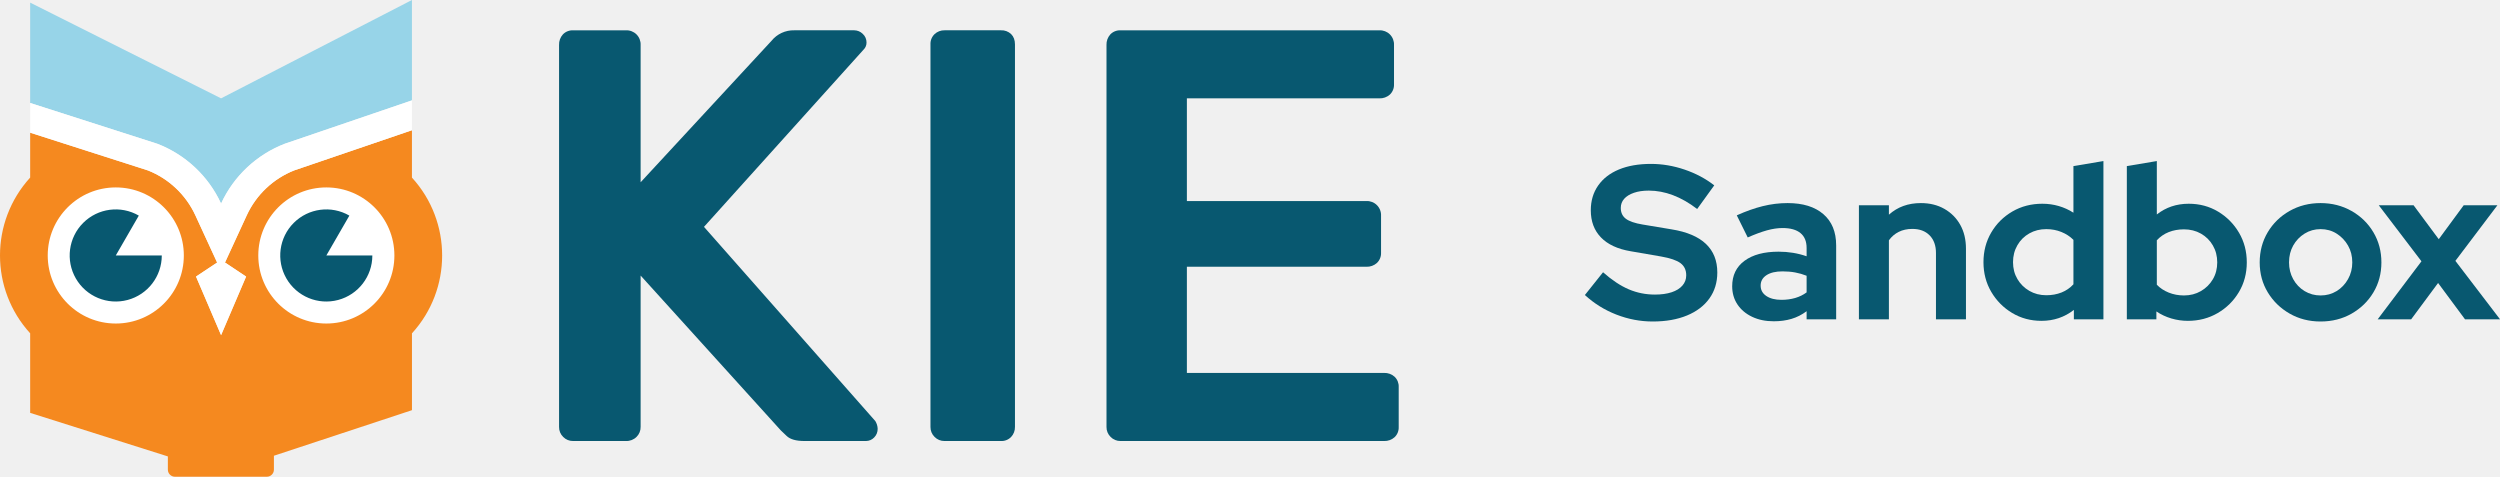
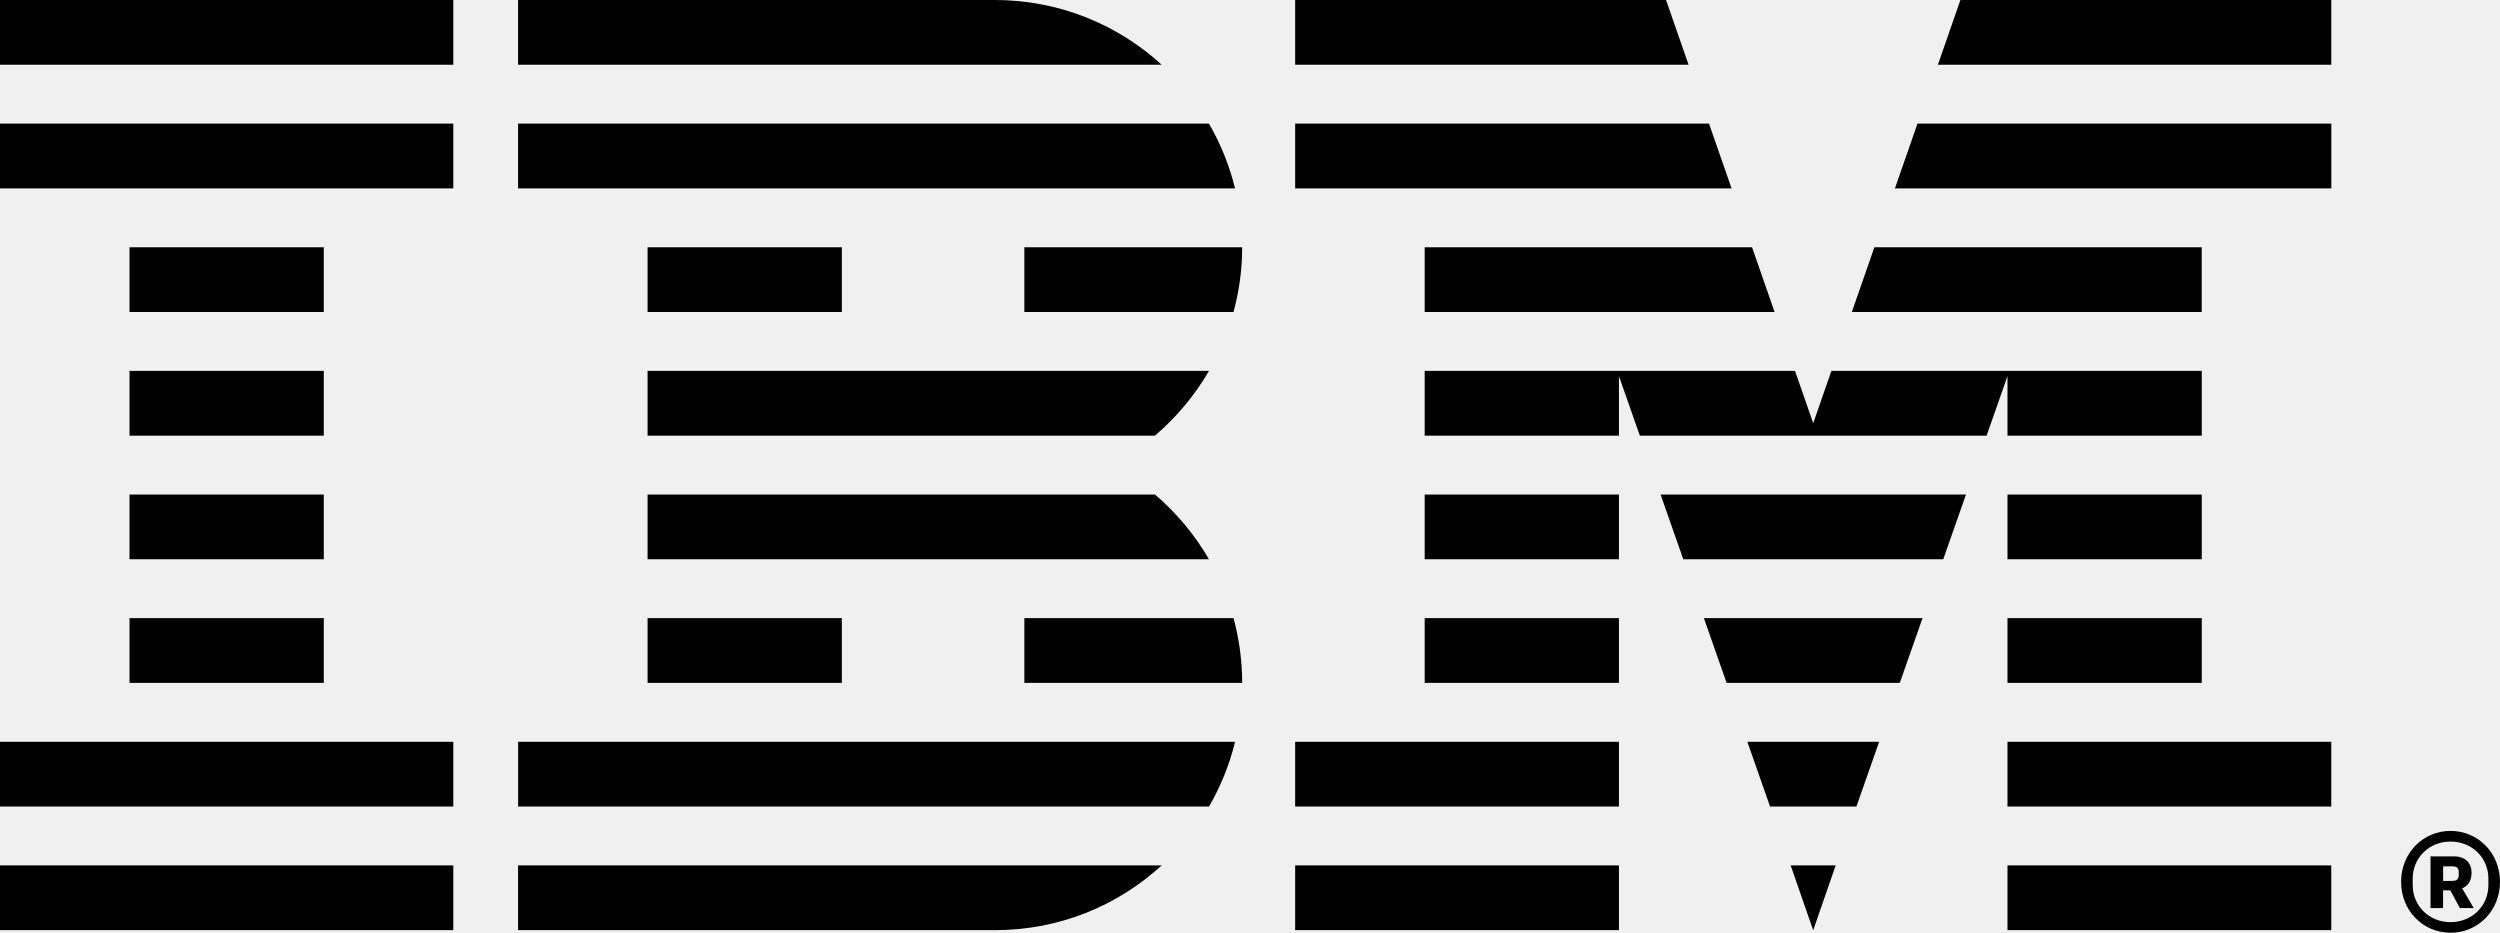
- <svg xmlns="http://www.w3.org/2000/svg" viewBox="0.001 0 2284.265 435.59" width="2284.265" height="435.59">
-   <defs>
-     <style>.cls-1{fill:#f5891f;}.cls-2{fill:#97d4e8;}.cls-3{fill:#fff;}.cls-4{fill:#085870;}</style>
-   </defs>
-   <path class="cls-1" d="M376.39,162.28V119L269,155.62a80.44,80.44,0,0,0-43.59,41.15l-19.87,43.11,19.29,12.83L202,306.22l-22.89-53.51,19.29-12.83-19.87-43.11a80.4,80.4,0,0,0-43.25-41L27.57,121.24v41a105.61,105.61,0,0,0,0,142.31v72.7l125.8,39.78v12.1a6.47,6.47,0,0,0,6.45,6.46h84a6.48,6.48,0,0,0,6.46-6.46V416.41l126.13-41.63V304.59a105.58,105.58,0,0,0,0-142.31Z" />
-   <path class="cls-2" d="M260.2,131.34,376.39,91.71V0L202,89.86,27.57,2.4V94.1l116.35,37.3A106.27,106.27,0,0,1,202,186,106.3,106.3,0,0,1,260.2,131.34Z" />
-   <circle class="cls-3" cx="298.18" cy="233.43" r="62.18" />
-   <path class="cls-4" d="M319.22,197a42.08,42.08,0,1,0,21,36.44H298.18Z" />
-   <circle class="cls-3" cx="105.79" cy="233.43" r="62.18" />
-   <path class="cls-4" d="M126.83,197a42.08,42.08,0,1,0,21,36.44H105.79Z" />
-   <path class="cls-3" d="M514.57,399.21a12.39,12.39,0,0,1-3.75-9.11v-349a13.63,13.63,0,0,1,3.49-9.65,12.2,12.2,0,0,1,9.38-3.75h48.25a12.85,12.85,0,0,1,13.4,13.4V166.54L704.9,37.33a25.94,25.94,0,0,1,20.91-9.65h54.68a11.17,11.17,0,0,1,7.77,3.22,10.49,10.49,0,0,1,3.49,8,8.78,8.78,0,0,1-2.68,6.43L643.24,207.28,799.79,384.74a14.28,14.28,0,0,1,2.14,7,10.94,10.94,0,0,1-3.21,8,10.31,10.31,0,0,1-7.51,3.21H734.92q-11.26,0-16.08-4.55c-3.22-3-5-4.74-5.36-5.1L585.34,251.78V390.1a12.39,12.39,0,0,1-3.75,9.11,13,13,0,0,1-9.65,3.75H523.69A12.38,12.38,0,0,1,514.57,399.21Z" style="fill: rgb(8, 88, 112);" />
-   <path class="cls-3" d="M853.94,399.21a12.36,12.36,0,0,1-3.76-9.11V40.55a12.15,12.15,0,0,1,3.76-9.38,12.89,12.89,0,0,1,9.11-3.49h51.47a12.7,12.7,0,0,1,9.38,3.49q3.48,3.48,3.48,9.38V390.1a12.9,12.9,0,0,1-3.48,9.11,12.16,12.16,0,0,1-9.38,3.75H863.05A12.34,12.34,0,0,1,853.94,399.21Z" style="fill: rgb(8, 88, 112);" />
-   <path class="cls-3" d="M1014.77,399.21a12.36,12.36,0,0,1-3.76-9.11v-349a13.63,13.63,0,0,1,3.49-9.65,12.2,12.2,0,0,1,9.38-3.75h236.43a12.85,12.85,0,0,1,13.4,13.4V77a12.22,12.22,0,0,1-3.75,9.39,13.6,13.6,0,0,1-9.65,3.48H1084.46v93.82h164a12.88,12.88,0,0,1,13.41,13.41v33.77a12.17,12.17,0,0,1-3.76,9.38,13.59,13.59,0,0,1-9.65,3.49h-164v97H1264.6a13.65,13.65,0,0,1,9.65,3.48,12.23,12.23,0,0,1,3.75,9.38V390.1a12.2,12.2,0,0,1-3.75,9.38,13.6,13.6,0,0,1-9.65,3.48H1023.88A12.34,12.34,0,0,1,1014.77,399.21Z" style="fill: rgb(8, 88, 112);" />
-   <path class="cls-3" d="M160.59,171.88a79.89,79.89,0,0,1,17.92,24.89l19.87,43.11-19.29,12.83L202,306.22l22.89-53.51-19.29-12.83,19.87-43.11A80.44,80.44,0,0,1,269,155.62L376.39,119V91.71L260.2,131.34A106.3,106.3,0,0,0,202,186a106.27,106.27,0,0,0-58.06-54.55L27.57,94.1v27.14l107.69,34.51A79.83,79.83,0,0,1,160.59,171.88Z" />
-   <path d="M 713.905 195.549 Q 696.905 195.549 680.705 189.249 Q 664.505 182.949 651.905 171.349 L 668.505 150.549 Q 680.705 161.349 692.005 166.149 Q 703.305 170.949 715.905 170.949 Q 724.705 170.949 731.105 168.849 Q 737.505 166.749 741.005 162.749 Q 744.505 158.749 744.505 153.349 Q 744.505 146.149 739.305 142.249 Q 734.105 138.349 721.505 136.149 L 693.705 131.349 Q 675.905 128.349 666.605 118.749 Q 657.305 109.149 657.305 93.949 Q 657.305 80.949 664.005 71.349 Q 670.705 61.749 683.005 56.649 Q 695.305 51.549 712.305 51.549 Q 727.705 51.549 743.005 56.749 Q 758.305 61.949 770.105 71.149 L 754.505 92.749 Q 732.505 75.949 710.305 75.949 Q 702.505 75.949 696.705 77.949 Q 690.905 79.949 687.805 83.449 Q 684.705 86.949 684.705 91.749 Q 684.705 98.149 689.305 101.649 Q 693.905 105.149 704.705 106.949 L 731.105 111.349 Q 752.105 114.749 762.505 124.649 Q 772.905 134.549 772.905 150.749 Q 772.905 164.349 765.705 174.449 Q 758.505 184.549 745.205 190.049 Q 731.905 195.549 713.905 195.549 Z" transform="matrix(1, 0, 0, 1, 796.2115, 98.20791)" style="fill: rgb(8, 88, 112); white-space: pre;" />
-   <path d="M 824.501 195.349 Q 813.301 195.349 804.701 191.249 Q 796.101 187.149 791.301 179.949 Q 786.501 172.749 786.501 163.349 Q 786.501 148.349 797.801 140.049 Q 809.101 131.749 828.901 131.749 Q 842.501 131.749 854.501 135.949 L 854.501 128.349 Q 854.501 119.349 848.901 114.749 Q 843.301 110.149 832.501 110.149 Q 825.901 110.149 818.301 112.249 Q 810.701 114.349 800.701 118.749 L 790.701 98.549 Q 803.101 92.949 814.401 90.149 Q 825.701 87.349 837.101 87.349 Q 858.101 87.349 869.801 97.449 Q 881.501 107.549 881.501 125.949 L 881.501 193.549 L 854.501 193.549 L 854.501 186.149 Q 848.101 190.949 840.701 193.149 Q 833.301 195.349 824.501 195.349 Z M 812.501 162.749 Q 812.501 168.749 817.701 172.249 Q 822.901 175.749 831.501 175.749 Q 838.301 175.749 844.101 174.049 Q 849.901 172.349 854.501 168.949 L 854.501 153.749 Q 849.501 151.749 844.101 150.749 Q 838.701 149.749 832.501 149.749 Q 823.101 149.749 817.801 153.249 Q 812.501 156.749 812.501 162.749 Z" transform="matrix(1, 0, 0, 1, 796.2115, 98.20791)" style="fill: rgb(8, 88, 112); white-space: pre;" />
-   <path d="M 902.295 193.549 L 902.295 89.349 L 929.695 89.349 L 929.695 97.949 Q 941.495 87.349 958.895 87.349 Q 971.095 87.349 980.395 92.649 Q 989.695 97.949 994.895 107.249 Q 1000.095 116.549 1000.095 128.949 L 1000.095 193.549 L 972.695 193.549 L 972.695 132.949 Q 972.695 122.749 966.895 116.849 Q 961.095 110.949 951.095 110.949 Q 944.095 110.949 938.695 113.649 Q 933.295 116.349 929.695 121.349 L 929.695 193.549 Z" transform="matrix(1, 0, 0, 1, 796.2115, 98.20791)" style="fill: rgb(8, 88, 112); white-space: pre;" />
-   <path d="M 1069.097 194.949 Q 1054.297 194.949 1042.297 187.749 Q 1030.297 180.549 1023.197 168.449 Q 1016.097 156.349 1016.097 141.349 Q 1016.097 126.349 1023.197 114.249 Q 1030.297 102.149 1042.497 95.049 Q 1054.697 87.949 1069.897 87.949 Q 1077.697 87.949 1084.897 90.049 Q 1092.097 92.149 1098.297 96.149 L 1098.297 53.549 L 1125.697 48.949 L 1125.697 193.549 L 1098.697 193.549 L 1098.697 184.949 Q 1085.897 194.949 1069.097 194.949 Z M 1073.497 171.549 Q 1081.097 171.549 1087.397 169.049 Q 1093.697 166.549 1098.297 161.549 L 1098.297 120.949 Q 1093.697 116.349 1087.297 113.749 Q 1080.897 111.149 1073.497 111.149 Q 1064.897 111.149 1057.997 115.049 Q 1051.097 118.949 1047.097 125.849 Q 1043.097 132.749 1043.097 141.349 Q 1043.097 149.949 1047.097 156.749 Q 1051.097 163.549 1057.997 167.549 Q 1064.897 171.549 1073.497 171.549 Z" transform="matrix(1, 0, 0, 1, 796.2115, 98.20791)" style="fill: rgb(8, 88, 112); white-space: pre;" />
-   <path d="M 1147.094 193.549 L 1147.094 53.549 L 1174.494 48.949 L 1174.494 97.749 Q 1186.894 87.949 1203.694 87.949 Q 1218.494 87.949 1230.494 95.149 Q 1242.494 102.349 1249.594 114.449 Q 1256.694 126.549 1256.694 141.549 Q 1256.694 156.549 1249.494 168.649 Q 1242.294 180.749 1230.094 187.849 Q 1217.894 194.949 1202.894 194.949 Q 1195.094 194.949 1187.694 192.749 Q 1180.294 190.549 1174.094 186.349 L 1174.094 193.549 Z M 1199.294 171.749 Q 1207.894 171.749 1214.794 167.749 Q 1221.694 163.749 1225.694 156.949 Q 1229.694 150.149 1229.694 141.549 Q 1229.694 132.949 1225.694 126.049 Q 1221.694 119.149 1214.794 115.249 Q 1207.894 111.349 1199.294 111.349 Q 1191.694 111.349 1185.394 113.849 Q 1179.094 116.349 1174.494 121.349 L 1174.494 161.949 Q 1178.894 166.549 1185.394 169.149 Q 1191.894 171.749 1199.294 171.749 Z" transform="matrix(1, 0, 0, 1, 796.2115, 98.20791)" style="fill: rgb(8, 88, 112); white-space: pre;" />
-   <path d="M 1324.09 195.549 Q 1308.49 195.549 1295.89 188.349 Q 1283.29 181.149 1275.89 168.949 Q 1268.49 156.749 1268.49 141.549 Q 1268.49 126.349 1275.79 114.049 Q 1283.09 101.749 1295.79 94.549 Q 1308.49 87.349 1324.09 87.349 Q 1339.69 87.349 1352.39 94.549 Q 1365.09 101.749 1372.39 114.049 Q 1379.69 126.349 1379.69 141.549 Q 1379.69 156.749 1372.39 168.949 Q 1365.09 181.149 1352.49 188.349 Q 1339.89 195.549 1324.09 195.549 Z M 1324.09 171.749 Q 1332.29 171.749 1338.79 167.749 Q 1345.29 163.749 1349.19 156.849 Q 1353.09 149.949 1353.09 141.549 Q 1353.09 132.949 1349.19 126.149 Q 1345.29 119.349 1338.79 115.249 Q 1332.29 111.149 1324.09 111.149 Q 1316.09 111.149 1309.49 115.249 Q 1302.89 119.349 1299.09 126.149 Q 1295.29 132.949 1295.29 141.549 Q 1295.29 149.949 1299.09 156.849 Q 1302.89 163.749 1309.49 167.749 Q 1316.09 171.749 1324.09 171.749 Z" transform="matrix(1, 0, 0, 1, 796.2115, 98.20791)" style="fill: rgb(8, 88, 112); white-space: pre;" />
-   <path d="M 1376.287 193.549 L 1416.287 140.549 L 1377.287 89.349 L 1409.087 89.349 L 1432.087 120.349 L 1454.887 89.349 L 1485.687 89.349 L 1447.287 140.149 L 1488.087 193.549 L 1456.087 193.549 L 1431.487 160.349 L 1406.887 193.549 Z" transform="matrix(1, 0, 0, 1, 796.2115, 98.20791)" style="fill: rgb(8, 88, 112); white-space: pre;" />
+ <svg xmlns="http://www.w3.org/2000/svg" id="Layer_2" viewBox="0 0 424.66 158.45">
+   <g id="Artwork">
+     <path id="IBM_" d="m0,147h77v11H0v-11Zm0-10h77v-11H0v11Zm22-21h33v-11H22v11Zm0-21h33v-11H22v11Zm0-21h33v-11H22v11Zm33-32H22v11h33v-11ZM0,32h77v-11H0v11ZM0,11h77V0H0v11Zm88,126h117.37c1.97-3.4,3.47-7.09,4.43-11h-121.79v11Zm108.18-53h-86.18v11h95.36c-2.42-4.17-5.52-7.89-9.18-11Zm-86.18-21v11h86.18c3.65-3.11,6.76-6.83,9.18-11h-95.36Zm95.37-42h-117.37v11h121.79c-.96-3.91-2.46-7.6-4.43-11ZM169,0h-81v11h109.33c-7.47-6.83-17.41-11-28.33-11Zm-59,53h33v-11h-33v11Zm64,0h35.53c.95-3.51,1.47-7.19,1.47-11h-37v11Zm-64,63h33v-11h-33v11Zm64-11v11h37c0-3.81-.52-7.49-1.47-11h-35.53Zm-86,53h81c11,0,20.86-4.17,28.33-11h-109.33v11Zm220,0l3.82-11h-7.65l3.82,11Zm-7.33-21h14.67l3.86-11h-22.39l3.86,11Zm-7.37-21h29.41l3.86-11h-37.14l3.86,11Zm-7.37-21h44.16l3.86-11h-51.88l3.86,11Zm-43.92-42h59.43l-3.83-11h-55.61v11Zm79.87-21h74.13v-11h-70.3l-3.83,11ZM333,0l-3.82,11h66.82V0h-63Zm-113,158h55v-11h-55v11Zm0-21h55v-11h-55v11Zm22-21h33v-11h-33v11Zm0-21h33v-11h-33v11Zm132-53h-55.61l-3.83,11h59.43v-11Zm-33,32h33v-11h-62.91l-3.09,8.89-3.09-8.89h-62.91v11h33v-10.11s3.55,10.11,3.55,10.11h58.9l3.55-10.11v10.11Zm33,10h-33v11h33v-11Zm-33,32h33v-11h-33v11Zm0,21h55v-11h-55v11Zm0,21h55v-11h-55v11Zm-46.87-126l-3.83-11h-70.3v11h74.13Zm-7.3-21l-3.83-11h-63v11h66.83Zm121.03,138.79c0-4.91,3.74-8.65,8.4-8.65s8.4,3.74,8.4,8.65-3.74,8.65-8.4,8.65-8.4-3.74-8.4-8.65Zm14.83.55v-1.09c0-3.53-2.77-6.3-6.43-6.3s-6.43,2.77-6.43,6.3v1.09c0,3.53,2.77,6.3,6.43,6.3s6.43-2.77,6.43-6.3Zm-7.69,3.91h-2.14v-8.78h3.99c1.97,0,2.98,1.18,2.98,2.77,0,1.39-.63,2.27-1.6,2.65l1.97,3.36h-2.35l-1.64-3.02h-1.22v3.02Zm1.6-4.62c.67,0,1.05-.29,1.05-.92v-.63c0-.63-.38-.92-1.05-.92h-1.6v2.48h1.6Z" />
+   </g>
</svg>
